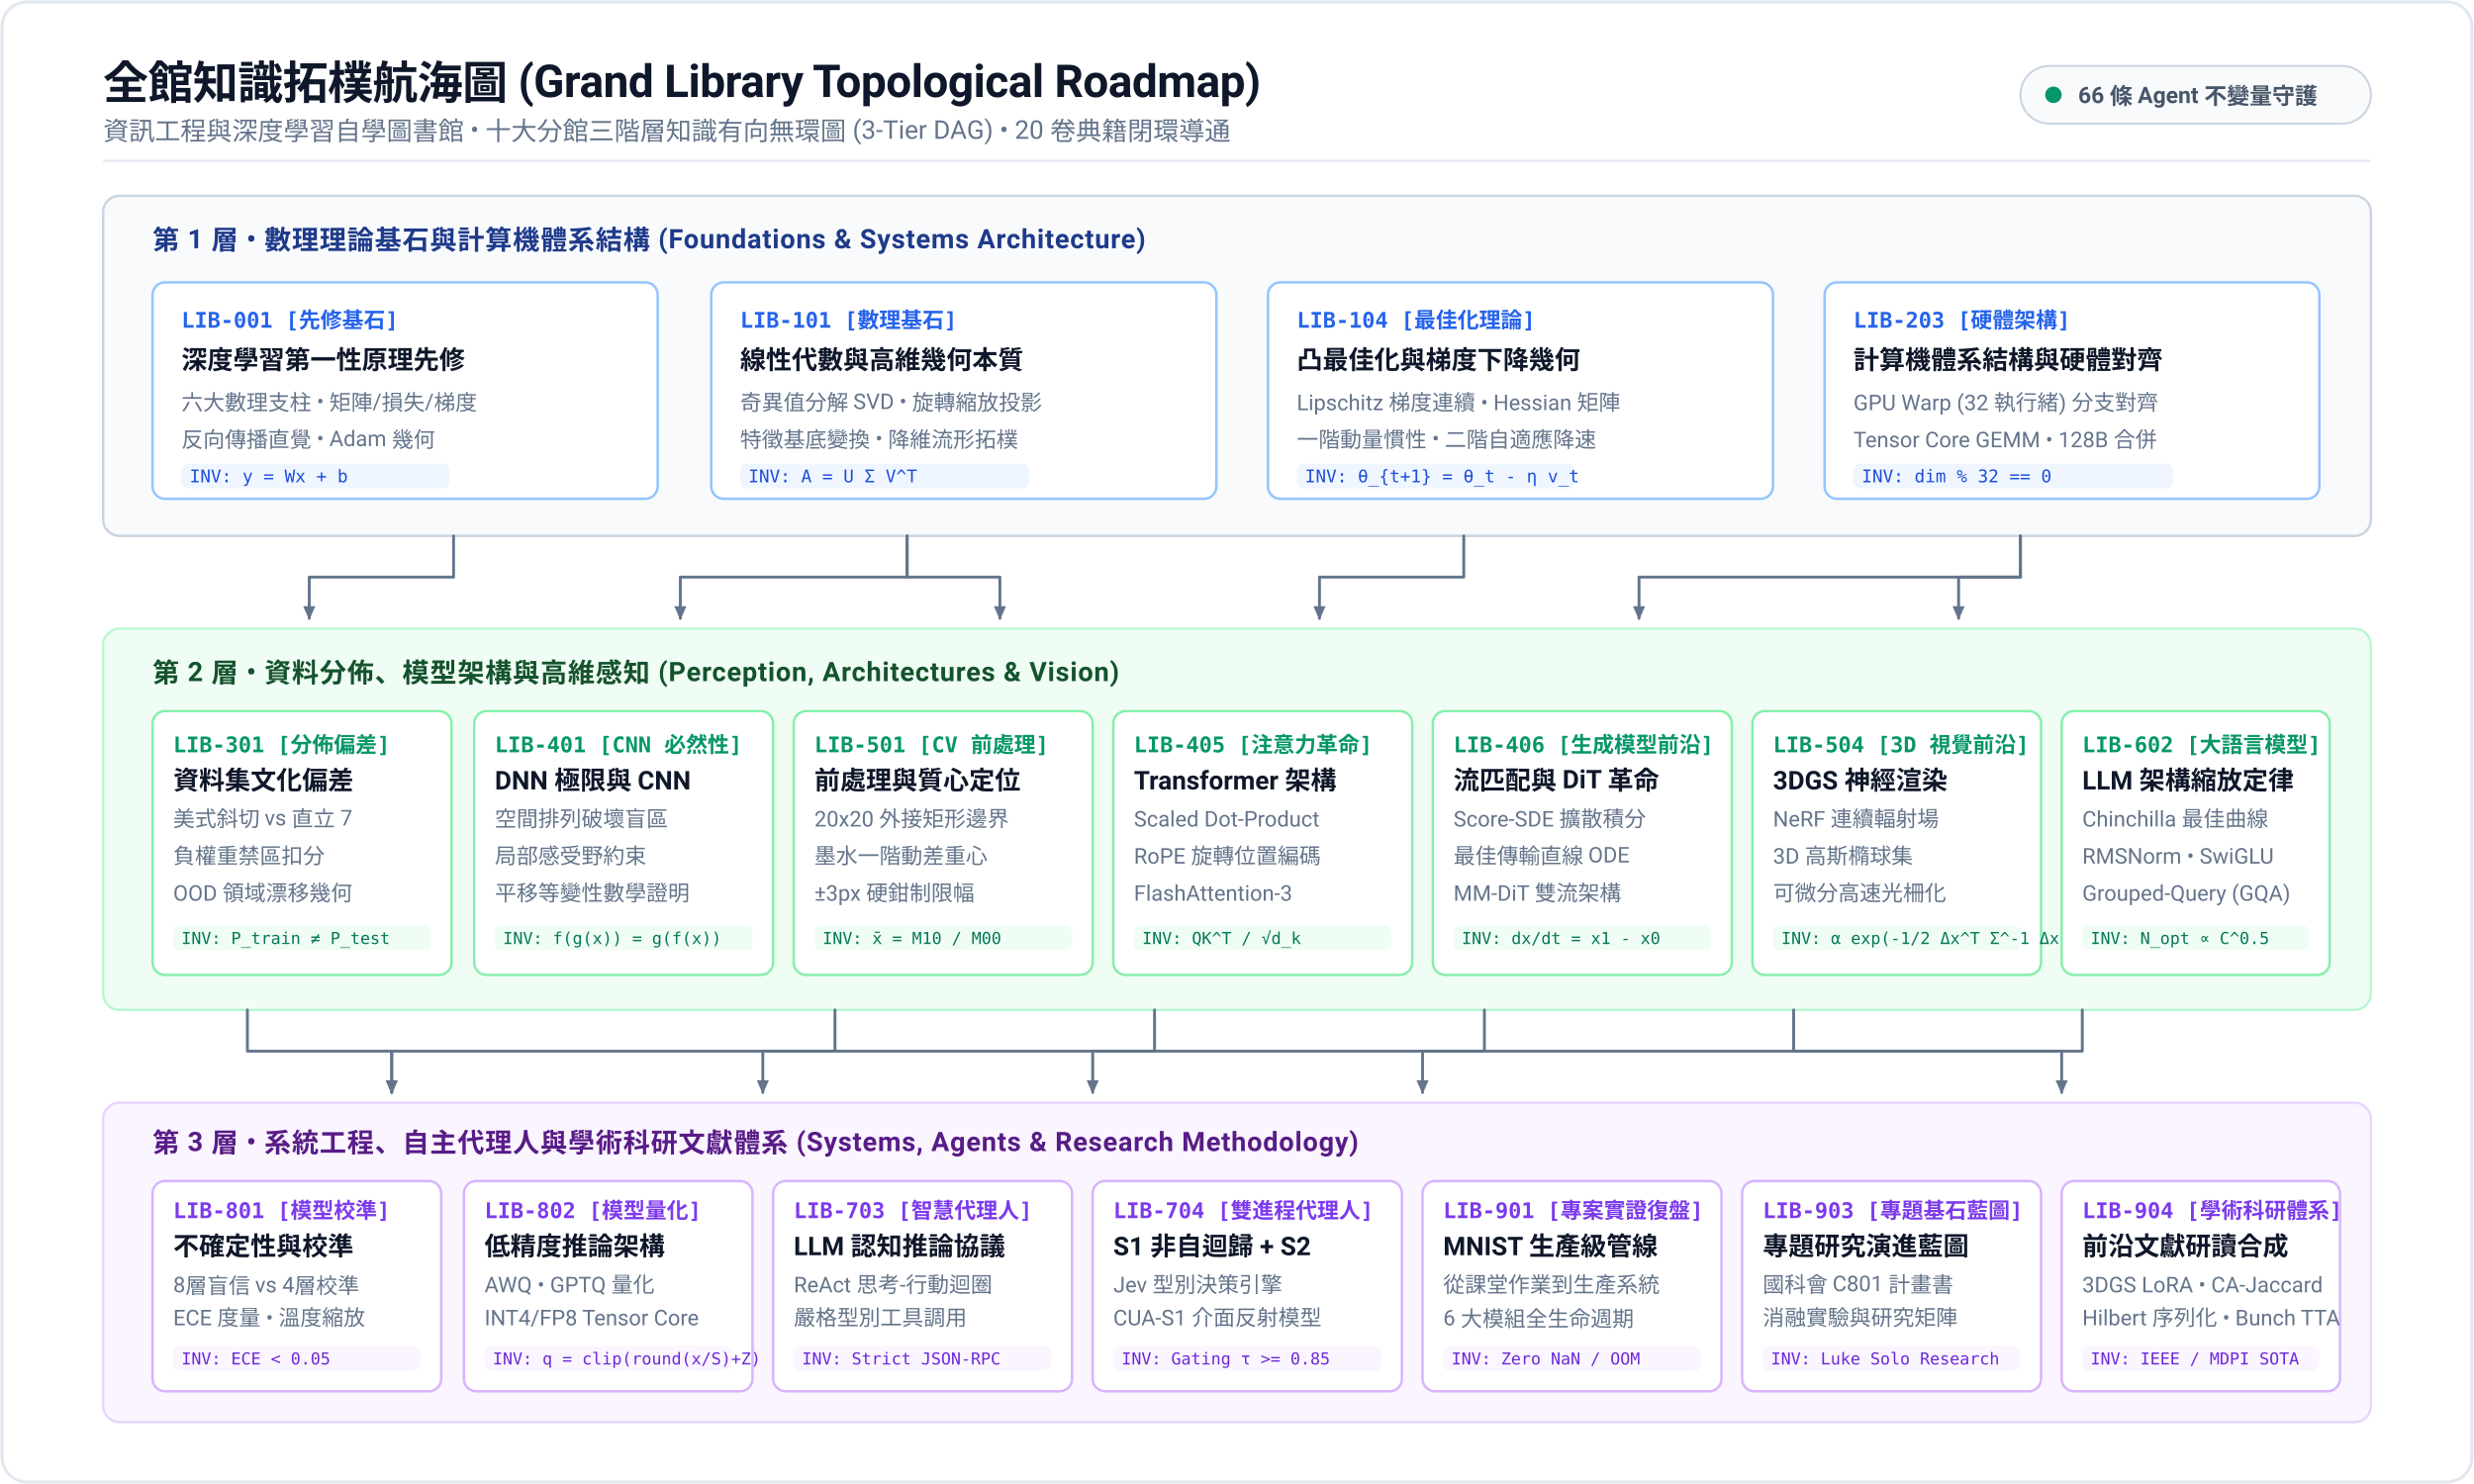
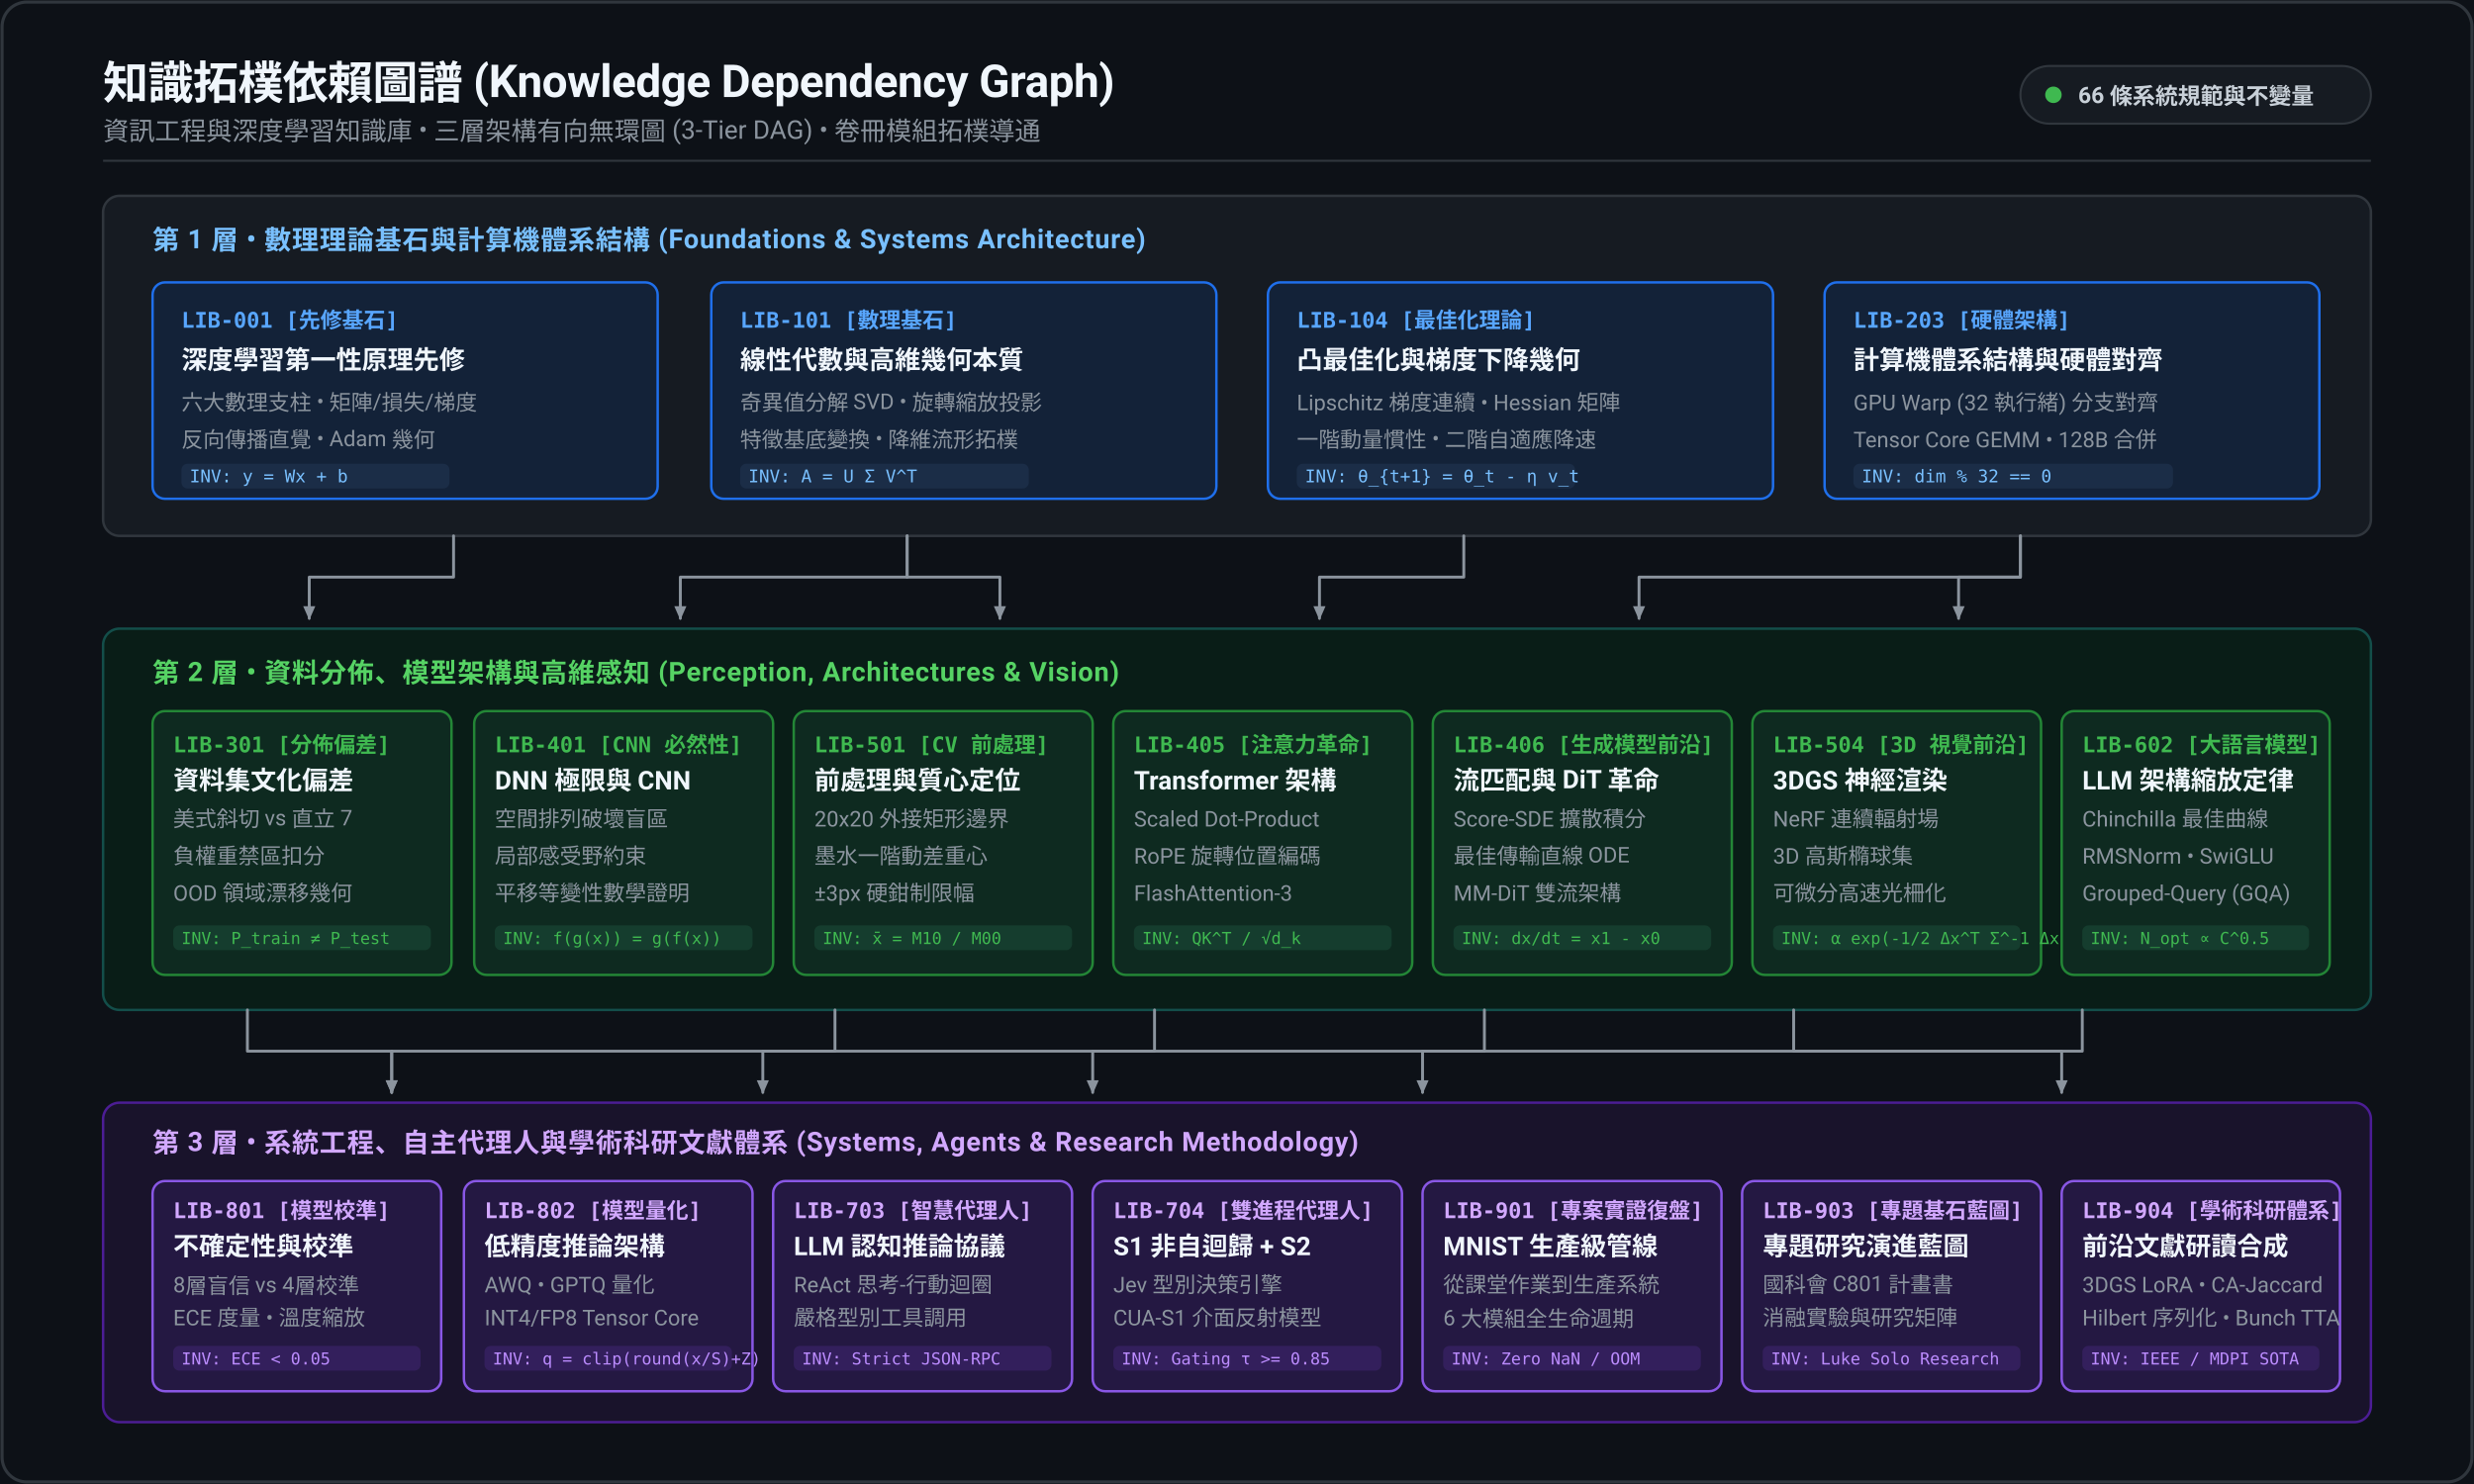
<svg xmlns="http://www.w3.org/2000/svg" viewBox="0 0 1200 720" width="100%" height="100%">
  <defs>
    <style>
-       .canvas-bg { fill: #ffffff; }
-       .outer-border { fill: none; stroke: #e2e8f0; stroke-width: 1.5; rx: 12px; }
+       .canvas-bg { fill: #0d1117; }
+       .outer-border { fill: none; stroke: #30363d; stroke-width: 1.5; rx: 12px; }
      .tier-container { rx: 8px; stroke-width: 1.2; }
      .tier-label { font-family: -apple-system, BlinkMacSystemFont, "Segoe UI", Roboto, "Helvetica Neue", Arial, sans-serif; font-size: 13px; font-weight: 700; letter-spacing: 0.03em; }
-       .node-card { fill: #ffffff; stroke-width: 1.2; rx: 6px; }
+       .node-card { stroke-width: 1.2; rx: 6px; }
      .node-code { font-family: ui-monospace, SFMono-Regular, Menlo, Monaco, Consolas, monospace; font-size: 10.5px; font-weight: 700; }
-       .node-title { font-family: -apple-system, BlinkMacSystemFont, "Segoe UI", Roboto, sans-serif; font-size: 12.5px; font-weight: 600; fill: #0f172a; }
-       .node-desc { font-family: -apple-system, BlinkMacSystemFont, "Segoe UI", Roboto, sans-serif; font-size: 10.5px; fill: #64748b; }
-       .header-title { font-family: -apple-system, BlinkMacSystemFont, "Segoe UI", Roboto, sans-serif; font-size: 22px; font-weight: 700; fill: #0f172a; letter-spacing: -0.01em; }
-       .header-sub { font-family: -apple-system, BlinkMacSystemFont, "Segoe UI", Roboto, sans-serif; font-size: 12.5px; fill: #64748b; }
-       .legend-text { font-family: -apple-system, BlinkMacSystemFont, "Segoe UI", Roboto, sans-serif; font-size: 11px; fill: #475569; }
+       .node-title { font-family: -apple-system, BlinkMacSystemFont, "Segoe UI", Roboto, sans-serif; font-size: 12.5px; font-weight: 600; fill: #f0f6fc; }
+       .node-desc { font-family: -apple-system, BlinkMacSystemFont, "Segoe UI", Roboto, sans-serif; font-size: 10.5px; fill: #8b949e; }
+       .header-title { font-family: -apple-system, BlinkMacSystemFont, "Segoe UI", Roboto, sans-serif; font-size: 22px; font-weight: 700; fill: #f0f6fc; letter-spacing: -0.01em; }
+       .header-sub { font-family: -apple-system, BlinkMacSystemFont, "Segoe UI", Roboto, sans-serif; font-size: 12.5px; fill: #8b949e; }
+       .legend-text { font-family: -apple-system, BlinkMacSystemFont, "Segoe UI", Roboto, sans-serif; font-size: 11px; fill: #c9d1d9; }
      .conn-line { fill: none; stroke-width: 1.4; stroke-linecap: round; stroke-linejoin: round; }
    </style>
    <marker id="arr-navy" viewBox="0 0 10 10" refX="7" refY="5" markerWidth="6" markerHeight="6" orient="auto-start-reverse">
-       <path d="M 0 1.5 L 8 5 L 0 8.5 z" fill="#1e40af" />
+       <path d="M 0 1.5 L 8 5 L 0 8.5 z" fill="#58a6ff" />
    </marker>
    <marker id="arr-teal" viewBox="0 0 10 10" refX="7" refY="5" markerWidth="6" markerHeight="6" orient="auto-start-reverse">
-       <path d="M 0 1.5 L 8 5 L 0 8.5 z" fill="#047857" />
+       <path d="M 0 1.5 L 8 5 L 0 8.5 z" fill="#3fb950" />
    </marker>
    <marker id="arr-purple" viewBox="0 0 10 10" refX="7" refY="5" markerWidth="6" markerHeight="6" orient="auto-start-reverse">
-       <path d="M 0 1.5 L 8 5 L 0 8.5 z" fill="#6d28d9" />
+       <path d="M 0 1.5 L 8 5 L 0 8.5 z" fill="#bc8cff" />
    </marker>
    <marker id="arr-slate" viewBox="0 0 10 10" refX="7" refY="5" markerWidth="6" markerHeight="6" orient="auto-start-reverse">
-       <path d="M 0 1.5 L 8 5 L 0 8.5 z" fill="#64748b" />
+       <path d="M 0 1.5 L 8 5 L 0 8.5 z" fill="#8b949e" />
    </marker>
  </defs>
  <rect width="1200" height="720" class="canvas-bg" />
  <rect x="1" y="1" width="1198" height="718" class="outer-border" />
  <g transform="translate(50, 28)">
-     <text class="header-title" x="0" y="20">全館知識拓樸航海圖 (Grand Library Topological Roadmap)</text>
-     <text class="header-sub" x="0" y="40">資訊工程與深度學習自學圖書館 • 十大分館三階層知識有向無環圖 (3-Tier DAG) • 20 卷典籍閉環導通</text>
+     <text class="header-title" x="0" y="20">知識拓樸依賴圖譜 (Knowledge Dependency Graph)</text>
+     <text class="header-sub" x="0" y="40">資訊工程與深度學習知識庫 • 三層架構有向無環圖 (3-Tier DAG) • 卷冊模組拓樸導通</text>
    <g transform="translate(930, 4)">
-       <rect width="170" height="28" rx="14" fill="#f8fafc" stroke="#cbd5e1" stroke-width="1" />
-       <circle cx="16" cy="14" r="4" fill="#059669" />
-       <text x="28" y="18" class="legend-text" font-weight="600" fill="#0f172a">66 條 Agent 不變量守護</text>
-     </g>
-   </g>
-   <line x1="50" y1="78" x2="1150" y2="78" stroke="#e2e8f0" stroke-width="1" />
+       <rect width="170" height="28" rx="14" fill="#161b22" stroke="#30363d" stroke-width="1" />
+       <circle cx="16" cy="14" r="4" fill="#3fb950" />
+       <text x="28" y="18" class="legend-text" font-weight="600" fill="#f0f6fc">66 條系統規範與不變量</text>
+     </g>
+   </g>
+   <line x1="50" y1="78" x2="1150" y2="78" stroke="#30363d" stroke-width="1" />
  <g transform="translate(50, 95)">
-     <rect width="1100" height="165" class="tier-container" fill="#f8fafc" stroke="#cbd5e1" />
-     <text x="24" y="26" class="tier-label" fill="#1e3a8a">第 1 層 • 數理理論基石與計算機體系結構 (Foundations &amp; Systems Architecture)</text>
+     <rect width="1100" height="165" class="tier-container" fill="#161b22" stroke="#30363d" />
+     <text x="24" y="26" class="tier-label" fill="#79c0ff">第 1 層 • 數理理論基石與計算機體系結構 (Foundations &amp; Systems Architecture)</text>
    <g transform="translate(24, 42)">
-       <rect width="245" height="105" class="node-card" stroke="#93c5fd" />
-       <text x="14" y="22" class="node-code" fill="#2563eb">LIB-001 [先修基石]</text>
+       <rect width="245" height="105" class="node-card" fill="#132238" stroke="#1f6feb" />
+       <text x="14" y="22" class="node-code" fill="#58a6ff">LIB-001 [先修基石]</text>
      <text x="14" y="42" class="node-title">深度學習第一性原理先修</text>
      <text x="14" y="62" class="node-desc">六大數理支柱 • 矩陣/損失/梯度</text>
      <text x="14" y="80" class="node-desc">反向傳播直覺 • Adam 幾何</text>
-       <rect x="14" y="88" width="130" height="12" rx="3" fill="#eff6ff" />
-       <text x="18" y="97" font-family="monospace" font-size="8.5" fill="#1d4ed8">INV: y = Wx + b</text>
+       <rect x="14" y="88" width="130" height="12" rx="3" fill="#1b2d47" />
+       <text x="18" y="97" font-family="monospace" font-size="8.5" fill="#79c0ff">INV: y = Wx + b</text>
    </g>
    <g transform="translate(295, 42)">
-       <rect width="245" height="105" class="node-card" stroke="#93c5fd" />
-       <text x="14" y="22" class="node-code" fill="#2563eb">LIB-101 [數理基石]</text>
+       <rect width="245" height="105" class="node-card" fill="#132238" stroke="#1f6feb" />
+       <text x="14" y="22" class="node-code" fill="#58a6ff">LIB-101 [數理基石]</text>
      <text x="14" y="42" class="node-title">線性代數與高維幾何本質</text>
      <text x="14" y="62" class="node-desc">奇異值分解 SVD • 旋轉縮放投影</text>
      <text x="14" y="80" class="node-desc">特徵基底變換 • 降維流形拓樸</text>
-       <rect x="14" y="88" width="140" height="12" rx="3" fill="#eff6ff" />
-       <text x="18" y="97" font-family="monospace" font-size="8.5" fill="#1d4ed8">INV: A = U Σ V^T</text>
+       <rect x="14" y="88" width="140" height="12" rx="3" fill="#1b2d47" />
+       <text x="18" y="97" font-family="monospace" font-size="8.5" fill="#79c0ff">INV: A = U Σ V^T</text>
    </g>
    <g transform="translate(565, 42)">
-       <rect width="245" height="105" class="node-card" stroke="#93c5fd" />
-       <text x="14" y="22" class="node-code" fill="#2563eb">LIB-104 [最佳化理論]</text>
+       <rect width="245" height="105" class="node-card" fill="#132238" stroke="#1f6feb" />
+       <text x="14" y="22" class="node-code" fill="#58a6ff">LIB-104 [最佳化理論]</text>
      <text x="14" y="42" class="node-title">凸最佳化與梯度下降幾何</text>
      <text x="14" y="62" class="node-desc">Lipschitz 梯度連續 • Hessian 矩陣</text>
      <text x="14" y="80" class="node-desc">一階動量慣性 • 二階自適應降速</text>
-       <rect x="14" y="88" width="135" height="12" rx="3" fill="#eff6ff" />
-       <text x="18" y="97" font-family="monospace" font-size="8.5" fill="#1d4ed8">INV: θ_{t+1} = θ_t - η v_t</text>
+       <rect x="14" y="88" width="135" height="12" rx="3" fill="#1b2d47" />
+       <text x="18" y="97" font-family="monospace" font-size="8.5" fill="#79c0ff">INV: θ_{t+1} = θ_t - η v_t</text>
    </g>
    <g transform="translate(835, 42)">
-       <rect width="240" height="105" class="node-card" stroke="#93c5fd" />
-       <text x="14" y="22" class="node-code" fill="#2563eb">LIB-203 [硬體架構]</text>
+       <rect width="240" height="105" class="node-card" fill="#132238" stroke="#1f6feb" />
+       <text x="14" y="22" class="node-code" fill="#58a6ff">LIB-203 [硬體架構]</text>
      <text x="14" y="42" class="node-title">計算機體系結構與硬體對齊</text>
      <text x="14" y="62" class="node-desc">GPU Warp (32 執行緒) 分支對齊</text>
      <text x="14" y="80" class="node-desc">Tensor Core GEMM • 128B 合併</text>
-       <rect x="14" y="88" width="155" height="12" rx="3" fill="#eff6ff" />
-       <text x="18" y="97" font-family="monospace" font-size="8.5" fill="#1d4ed8">INV: dim % 32 == 0</text>
-     </g>
-   </g>
-   <path d="M 220 260 L 220 280 L 150 280 L 150 300" class="conn-line" stroke="#64748b" marker-end="url(#arr-slate)" />
-   <path d="M 440 260 L 440 280 L 330 280 L 330 300" class="conn-line" stroke="#64748b" marker-end="url(#arr-slate)" />
-   <path d="M 440 260 L 440 280 L 485 280 L 485 300" class="conn-line" stroke="#64748b" marker-end="url(#arr-slate)" />
-   <path d="M 710 260 L 710 280 L 640 280 L 640 300" class="conn-line" stroke="#64748b" marker-end="url(#arr-slate)" />
-   <path d="M 980 260 L 980 280 L 795 280 L 795 300" class="conn-line" stroke="#64748b" marker-end="url(#arr-slate)" />
-   <path d="M 980 260 L 980 280 L 950 280 L 950 300" class="conn-line" stroke="#64748b" marker-end="url(#arr-slate)" />
+       <rect x="14" y="88" width="155" height="12" rx="3" fill="#1b2d47" />
+       <text x="18" y="97" font-family="monospace" font-size="8.5" fill="#79c0ff">INV: dim % 32 == 0</text>
+     </g>
+   </g>
+   <path d="M 220 260 L 220 280 L 150 280 L 150 300" class="conn-line" stroke="#8b949e" marker-end="url(#arr-slate)" />
+   <path d="M 440 260 L 440 280 L 330 280 L 330 300" class="conn-line" stroke="#8b949e" marker-end="url(#arr-slate)" />
+   <path d="M 440 260 L 440 280 L 485 280 L 485 300" class="conn-line" stroke="#8b949e" marker-end="url(#arr-slate)" />
+   <path d="M 710 260 L 710 280 L 640 280 L 640 300" class="conn-line" stroke="#8b949e" marker-end="url(#arr-slate)" />
+   <path d="M 980 260 L 980 280 L 795 280 L 795 300" class="conn-line" stroke="#8b949e" marker-end="url(#arr-slate)" />
+   <path d="M 980 260 L 980 280 L 950 280 L 950 300" class="conn-line" stroke="#8b949e" marker-end="url(#arr-slate)" />
  <g transform="translate(50, 305)">
-     <rect width="1100" height="185" class="tier-container" fill="#f0fdf4" stroke="#bbf7d0" />
-     <text x="24" y="26" class="tier-label" fill="#14532d">第 2 層 • 資料分佈、模型架構與高維感知 (Perception, Architectures &amp; Vision)</text>
+     <rect width="1100" height="185" class="tier-container" fill="#091d17" stroke="#134e4a" />
+     <text x="24" y="26" class="tier-label" fill="#56d364">第 2 層 • 資料分佈、模型架構與高維感知 (Perception, Architectures &amp; Vision)</text>
    <g transform="translate(24, 40)">
-       <rect width="145" height="128" class="node-card" stroke="#86efac" />
-       <text x="10" y="20" class="node-code" fill="#059669">LIB-301 [分佈偏差]</text>
+       <rect width="145" height="128" class="node-card" fill="#0e2a20" stroke="#238636" />
+       <text x="10" y="20" class="node-code" fill="#3fb950">LIB-301 [分佈偏差]</text>
      <text x="10" y="38" class="node-title">資料集文化偏差</text>
      <text x="10" y="56" class="node-desc">美式斜切 vs 直立 7</text>
      <text x="10" y="74" class="node-desc">負權重禁區扣分</text>
      <text x="10" y="92" class="node-desc">OOD 領域漂移幾何</text>
-       <rect x="10" y="104" width="125" height="12" rx="3" fill="#f0fdf4" />
-       <text x="14" y="113" font-family="monospace" font-size="8" fill="#047857">INV: P_train ≠ P_test</text>
+       <rect x="10" y="104" width="125" height="12" rx="3" fill="#153d2e" />
+       <text x="14" y="113" font-family="monospace" font-size="8" fill="#3fb950">INV: P_train ≠ P_test</text>
    </g>
    <g transform="translate(180, 40)">
-       <rect width="145" height="128" class="node-card" stroke="#86efac" />
-       <text x="10" y="20" class="node-code" fill="#059669">LIB-401 [CNN 必然性]</text>
+       <rect width="145" height="128" class="node-card" fill="#0e2a20" stroke="#238636" />
+       <text x="10" y="20" class="node-code" fill="#3fb950">LIB-401 [CNN 必然性]</text>
      <text x="10" y="38" class="node-title">DNN 極限與 CNN</text>
      <text x="10" y="56" class="node-desc">空間排列破壞盲區</text>
      <text x="10" y="74" class="node-desc">局部感受野約束</text>
      <text x="10" y="92" class="node-desc">平移等變性數學證明</text>
-       <rect x="10" y="104" width="125" height="12" rx="3" fill="#f0fdf4" />
-       <text x="14" y="113" font-family="monospace" font-size="8" fill="#047857">INV: f(g(x)) = g(f(x))</text>
+       <rect x="10" y="104" width="125" height="12" rx="3" fill="#153d2e" />
+       <text x="14" y="113" font-family="monospace" font-size="8" fill="#3fb950">INV: f(g(x)) = g(f(x))</text>
    </g>
    <g transform="translate(335, 40)">
-       <rect width="145" height="128" class="node-card" stroke="#86efac" />
-       <text x="10" y="20" class="node-code" fill="#059669">LIB-501 [CV 前處理]</text>
+       <rect width="145" height="128" class="node-card" fill="#0e2a20" stroke="#238636" />
+       <text x="10" y="20" class="node-code" fill="#3fb950">LIB-501 [CV 前處理]</text>
      <text x="10" y="38" class="node-title">前處理與質心定位</text>
      <text x="10" y="56" class="node-desc">20x20 外接矩形邊界</text>
      <text x="10" y="74" class="node-desc">墨水一階動差重心</text>
      <text x="10" y="92" class="node-desc">±3px 硬鉗制限幅</text>
-       <rect x="10" y="104" width="125" height="12" rx="3" fill="#f0fdf4" />
-       <text x="14" y="113" font-family="monospace" font-size="8" fill="#047857">INV: x̄ = M10 / M00</text>
+       <rect x="10" y="104" width="125" height="12" rx="3" fill="#153d2e" />
+       <text x="14" y="113" font-family="monospace" font-size="8" fill="#3fb950">INV: x̄ = M10 / M00</text>
    </g>
    <g transform="translate(490, 40)">
-       <rect width="145" height="128" class="node-card" stroke="#86efac" />
-       <text x="10" y="20" class="node-code" fill="#059669">LIB-405 [注意力革命]</text>
+       <rect width="145" height="128" class="node-card" fill="#0e2a20" stroke="#238636" />
+       <text x="10" y="20" class="node-code" fill="#3fb950">LIB-405 [注意力革命]</text>
      <text x="10" y="38" class="node-title">Transformer 架構</text>
      <text x="10" y="56" class="node-desc">Scaled Dot-Product</text>
      <text x="10" y="74" class="node-desc">RoPE 旋轉位置編碼</text>
      <text x="10" y="92" class="node-desc">FlashAttention-3</text>
-       <rect x="10" y="104" width="125" height="12" rx="3" fill="#f0fdf4" />
-       <text x="14" y="113" font-family="monospace" font-size="8" fill="#047857">INV: QK^T / √d_k</text>
+       <rect x="10" y="104" width="125" height="12" rx="3" fill="#153d2e" />
+       <text x="14" y="113" font-family="monospace" font-size="8" fill="#3fb950">INV: QK^T / √d_k</text>
    </g>
    <g transform="translate(645, 40)">
-       <rect width="145" height="128" class="node-card" stroke="#86efac" />
-       <text x="10" y="20" class="node-code" fill="#059669">LIB-406 [生成模型前沿]</text>
+       <rect width="145" height="128" class="node-card" fill="#0e2a20" stroke="#238636" />
+       <text x="10" y="20" class="node-code" fill="#3fb950">LIB-406 [生成模型前沿]</text>
      <text x="10" y="38" class="node-title">流匹配與 DiT 革命</text>
      <text x="10" y="56" class="node-desc">Score-SDE 擴散積分</text>
      <text x="10" y="74" class="node-desc">最佳傳輸直線 ODE</text>
      <text x="10" y="92" class="node-desc">MM-DiT 雙流架構</text>
-       <rect x="10" y="104" width="125" height="12" rx="3" fill="#f0fdf4" />
-       <text x="14" y="113" font-family="monospace" font-size="8" fill="#047857">INV: dx/dt = x1 - x0</text>
+       <rect x="10" y="104" width="125" height="12" rx="3" fill="#153d2e" />
+       <text x="14" y="113" font-family="monospace" font-size="8" fill="#3fb950">INV: dx/dt = x1 - x0</text>
    </g>
    <g transform="translate(800, 40)">
-       <rect width="140" height="128" class="node-card" stroke="#86efac" />
-       <text x="10" y="20" class="node-code" fill="#059669">LIB-504 [3D 視覺前沿]</text>
+       <rect width="140" height="128" class="node-card" fill="#0e2a20" stroke="#238636" />
+       <text x="10" y="20" class="node-code" fill="#3fb950">LIB-504 [3D 視覺前沿]</text>
      <text x="10" y="38" class="node-title">3DGS 神經渲染</text>
      <text x="10" y="56" class="node-desc">NeRF 連續輻射場</text>
      <text x="10" y="74" class="node-desc">3D 高斯橢球集</text>
      <text x="10" y="92" class="node-desc">可微分高速光柵化</text>
-       <rect x="10" y="104" width="120" height="12" rx="3" fill="#f0fdf4" />
-       <text x="14" y="113" font-family="monospace" font-size="8" fill="#047857">INV: α exp(-1/2 Δx^T Σ^-1 Δx)</text>
+       <rect x="10" y="104" width="120" height="12" rx="3" fill="#153d2e" />
+       <text x="14" y="113" font-family="monospace" font-size="8" fill="#3fb950">INV: α exp(-1/2 Δx^T Σ^-1 Δx)</text>
    </g>
    <g transform="translate(950, 40)">
-       <rect width="130" height="128" class="node-card" stroke="#86efac" />
-       <text x="10" y="20" class="node-code" fill="#059669">LIB-602 [大語言模型]</text>
+       <rect width="130" height="128" class="node-card" fill="#0e2a20" stroke="#238636" />
+       <text x="10" y="20" class="node-code" fill="#3fb950">LIB-602 [大語言模型]</text>
      <text x="10" y="38" class="node-title">LLM 架構縮放定律</text>
      <text x="10" y="56" class="node-desc">Chinchilla 最佳曲線</text>
      <text x="10" y="74" class="node-desc">RMSNorm • SwiGLU</text>
      <text x="10" y="92" class="node-desc">Grouped-Query (GQA)</text>
-       <rect x="10" y="104" width="110" height="12" rx="3" fill="#f0fdf4" />
-       <text x="14" y="113" font-family="monospace" font-size="8" fill="#047857">INV: N_opt ∝ C^0.5</text>
-     </g>
-   </g>
-   <path d="M 120 490 L 120 510 L 190 510 L 190 530" class="conn-line" stroke="#64748b" marker-end="url(#arr-slate)" />
-   <path d="M 405 490 L 405 510 L 190 510 L 190 530" class="conn-line" stroke="#64748b" marker-end="url(#arr-slate)" />
-   <path d="M 560 490 L 560 510 L 370 510 L 370 530" class="conn-line" stroke="#64748b" marker-end="url(#arr-slate)" />
-   <path d="M 720 490 L 720 510 L 530 510 L 530 530" class="conn-line" stroke="#64748b" marker-end="url(#arr-slate)" />
-   <path d="M 870 490 L 870 510 L 1000 510 L 1000 530" class="conn-line" stroke="#64748b" marker-end="url(#arr-slate)" />
-   <path d="M 1010 490 L 1010 510 L 690 510 L 690 530" class="conn-line" stroke="#64748b" marker-end="url(#arr-slate)" />
+       <rect x="10" y="104" width="110" height="12" rx="3" fill="#153d2e" />
+       <text x="14" y="113" font-family="monospace" font-size="8" fill="#3fb950">INV: N_opt ∝ C^0.5</text>
+     </g>
+   </g>
+   <path d="M 120 490 L 120 510 L 190 510 L 190 530" class="conn-line" stroke="#8b949e" marker-end="url(#arr-slate)" />
+   <path d="M 405 490 L 405 510 L 190 510 L 190 530" class="conn-line" stroke="#8b949e" marker-end="url(#arr-slate)" />
+   <path d="M 560 490 L 560 510 L 370 510 L 370 530" class="conn-line" stroke="#8b949e" marker-end="url(#arr-slate)" />
+   <path d="M 720 490 L 720 510 L 530 510 L 530 530" class="conn-line" stroke="#8b949e" marker-end="url(#arr-slate)" />
+   <path d="M 870 490 L 870 510 L 1000 510 L 1000 530" class="conn-line" stroke="#8b949e" marker-end="url(#arr-slate)" />
+   <path d="M 1010 490 L 1010 510 L 690 510 L 690 530" class="conn-line" stroke="#8b949e" marker-end="url(#arr-slate)" />
  <g transform="translate(50, 535)">
-     <rect width="1100" height="155" class="tier-container" fill="#faf5ff" stroke="#e9d5ff" />
-     <text x="24" y="24" class="tier-label" fill="#581c87">第 3 層 • 系統工程、自主代理人與學術科研文獻體系 (Systems, Agents &amp; Research Methodology)</text>
+     <rect width="1100" height="155" class="tier-container" fill="#19132b" stroke="#4c1d95" />
+     <text x="24" y="24" class="tier-label" fill="#d2a8ff">第 3 層 • 系統工程、自主代理人與學術科研文獻體系 (Systems, Agents &amp; Research Methodology)</text>
    <g transform="translate(24, 38)">
-       <rect width="140" height="102" class="node-card" stroke="#d8b4fe" />
-       <text x="10" y="18" class="node-code" fill="#7c3aed">LIB-801 [模型校準]</text>
+       <rect width="140" height="102" class="node-card" fill="#241842" stroke="#8957e5" />
+       <text x="10" y="18" class="node-code" fill="#d2a8ff">LIB-801 [模型校準]</text>
      <text x="10" y="36" class="node-title">不確定性與校準</text>
      <text x="10" y="54" class="node-desc">8層盲信 vs 4層校準</text>
      <text x="10" y="70" class="node-desc">ECE 度量 • 溫度縮放</text>
-       <rect x="10" y="80" width="120" height="12" rx="3" fill="#faf5ff" />
-       <text x="14" y="89" font-family="monospace" font-size="8" fill="#6d28d9">INV: ECE &lt; 0.05</text>
+       <rect x="10" y="80" width="120" height="12" rx="3" fill="#331f5c" />
+       <text x="14" y="89" font-family="monospace" font-size="8" fill="#bc8cff">INV: ECE &lt; 0.05</text>
    </g>
    <g transform="translate(175, 38)">
-       <rect width="140" height="102" class="node-card" stroke="#d8b4fe" />
-       <text x="10" y="18" class="node-code" fill="#7c3aed">LIB-802 [模型量化]</text>
+       <rect width="140" height="102" class="node-card" fill="#241842" stroke="#8957e5" />
+       <text x="10" y="18" class="node-code" fill="#d2a8ff">LIB-802 [模型量化]</text>
      <text x="10" y="36" class="node-title">低精度推論架構</text>
      <text x="10" y="54" class="node-desc">AWQ • GPTQ 量化</text>
      <text x="10" y="70" class="node-desc">INT4/FP8 Tensor Core</text>
-       <rect x="10" y="80" width="120" height="12" rx="3" fill="#faf5ff" />
-       <text x="14" y="89" font-family="monospace" font-size="8" fill="#6d28d9">INV: q = clip(round(x/S)+Z)</text>
+       <rect x="10" y="80" width="120" height="12" rx="3" fill="#331f5c" />
+       <text x="14" y="89" font-family="monospace" font-size="8" fill="#bc8cff">INV: q = clip(round(x/S)+Z)</text>
    </g>
    <g transform="translate(325, 38)">
-       <rect width="145" height="102" class="node-card" stroke="#d8b4fe" />
-       <text x="10" y="18" class="node-code" fill="#7c3aed">LIB-703 [智慧代理人]</text>
+       <rect width="145" height="102" class="node-card" fill="#241842" stroke="#8957e5" />
+       <text x="10" y="18" class="node-code" fill="#d2a8ff">LIB-703 [智慧代理人]</text>
      <text x="10" y="36" class="node-title">LLM 認知推論協議</text>
      <text x="10" y="54" class="node-desc">ReAct 思考-行動迴圈</text>
      <text x="10" y="70" class="node-desc">嚴格型別工具調用</text>
-       <rect x="10" y="80" width="125" height="12" rx="3" fill="#faf5ff" />
-       <text x="14" y="89" font-family="monospace" font-size="8" fill="#6d28d9">INV: Strict JSON-RPC</text>
+       <rect x="10" y="80" width="125" height="12" rx="3" fill="#331f5c" />
+       <text x="14" y="89" font-family="monospace" font-size="8" fill="#bc8cff">INV: Strict JSON-RPC</text>
    </g>
    <g transform="translate(480, 38)">
-       <rect width="150" height="102" class="node-card" stroke="#d8b4fe" />
-       <text x="10" y="18" class="node-code" fill="#7c3aed">LIB-704 [雙進程代理人]</text>
+       <rect width="150" height="102" class="node-card" fill="#241842" stroke="#8957e5" />
+       <text x="10" y="18" class="node-code" fill="#d2a8ff">LIB-704 [雙進程代理人]</text>
      <text x="10" y="36" class="node-title">S1 非自迴歸 + S2</text>
      <text x="10" y="54" class="node-desc">Jev 型別決策引擎</text>
      <text x="10" y="70" class="node-desc">CUA-S1 介面反射模型</text>
-       <rect x="10" y="80" width="130" height="12" rx="3" fill="#faf5ff" />
-       <text x="14" y="89" font-family="monospace" font-size="8" fill="#6d28d9">INV: Gating τ &gt;= 0.85</text>
+       <rect x="10" y="80" width="130" height="12" rx="3" fill="#331f5c" />
+       <text x="14" y="89" font-family="monospace" font-size="8" fill="#bc8cff">INV: Gating τ &gt;= 0.85</text>
    </g>
    <g transform="translate(640, 38)">
-       <rect width="145" height="102" class="node-card" stroke="#d8b4fe" />
-       <text x="10" y="18" class="node-code" fill="#7c3aed">LIB-901 [專案實證復盤]</text>
+       <rect width="145" height="102" class="node-card" fill="#241842" stroke="#8957e5" />
+       <text x="10" y="18" class="node-code" fill="#d2a8ff">LIB-901 [專案實證復盤]</text>
      <text x="10" y="36" class="node-title">MNIST 生產級管線</text>
      <text x="10" y="54" class="node-desc">從課堂作業到生產系統</text>
      <text x="10" y="70" class="node-desc">6 大模組全生命週期</text>
-       <rect x="10" y="80" width="125" height="12" rx="3" fill="#faf5ff" />
-       <text x="14" y="89" font-family="monospace" font-size="8" fill="#6d28d9">INV: Zero NaN / OOM</text>
+       <rect x="10" y="80" width="125" height="12" rx="3" fill="#331f5c" />
+       <text x="14" y="89" font-family="monospace" font-size="8" fill="#bc8cff">INV: Zero NaN / OOM</text>
    </g>
    <g transform="translate(795, 38)">
-       <rect width="145" height="102" class="node-card" stroke="#d8b4fe" />
-       <text x="10" y="18" class="node-code" fill="#7c3aed">LIB-903 [專題基石藍圖]</text>
+       <rect width="145" height="102" class="node-card" fill="#241842" stroke="#8957e5" />
+       <text x="10" y="18" class="node-code" fill="#d2a8ff">LIB-903 [專題基石藍圖]</text>
      <text x="10" y="36" class="node-title">專題研究演進藍圖</text>
      <text x="10" y="54" class="node-desc">國科會 C801 計畫書</text>
      <text x="10" y="70" class="node-desc">消融實驗與研究矩陣</text>
-       <rect x="10" y="80" width="125" height="12" rx="3" fill="#faf5ff" />
-       <text x="14" y="89" font-family="monospace" font-size="8" fill="#6d28d9">INV: Luke Solo Research</text>
+       <rect x="10" y="80" width="125" height="12" rx="3" fill="#331f5c" />
+       <text x="14" y="89" font-family="monospace" font-size="8" fill="#bc8cff">INV: Luke Solo Research</text>
    </g>
    <g transform="translate(950, 38)">
-       <rect width="135" height="102" class="node-card" stroke="#d8b4fe" />
-       <text x="10" y="18" class="node-code" fill="#7c3aed">LIB-904 [學術科研體系]</text>
+       <rect width="135" height="102" class="node-card" fill="#241842" stroke="#8957e5" />
+       <text x="10" y="18" class="node-code" fill="#d2a8ff">LIB-904 [學術科研體系]</text>
      <text x="10" y="36" class="node-title">前沿文獻研讀合成</text>
      <text x="10" y="54" class="node-desc">3DGS LoRA • CA-Jaccard</text>
      <text x="10" y="70" class="node-desc">Hilbert 序列化 • Bunch TTA</text>
-       <rect x="10" y="80" width="115" height="12" rx="3" fill="#faf5ff" />
-       <text x="14" y="89" font-family="monospace" font-size="8" fill="#6d28d9">INV: IEEE / MDPI SOTA</text>
+       <rect x="10" y="80" width="115" height="12" rx="3" fill="#331f5c" />
+       <text x="14" y="89" font-family="monospace" font-size="8" fill="#bc8cff">INV: IEEE / MDPI SOTA</text>
    </g>
  </g>
</svg>
